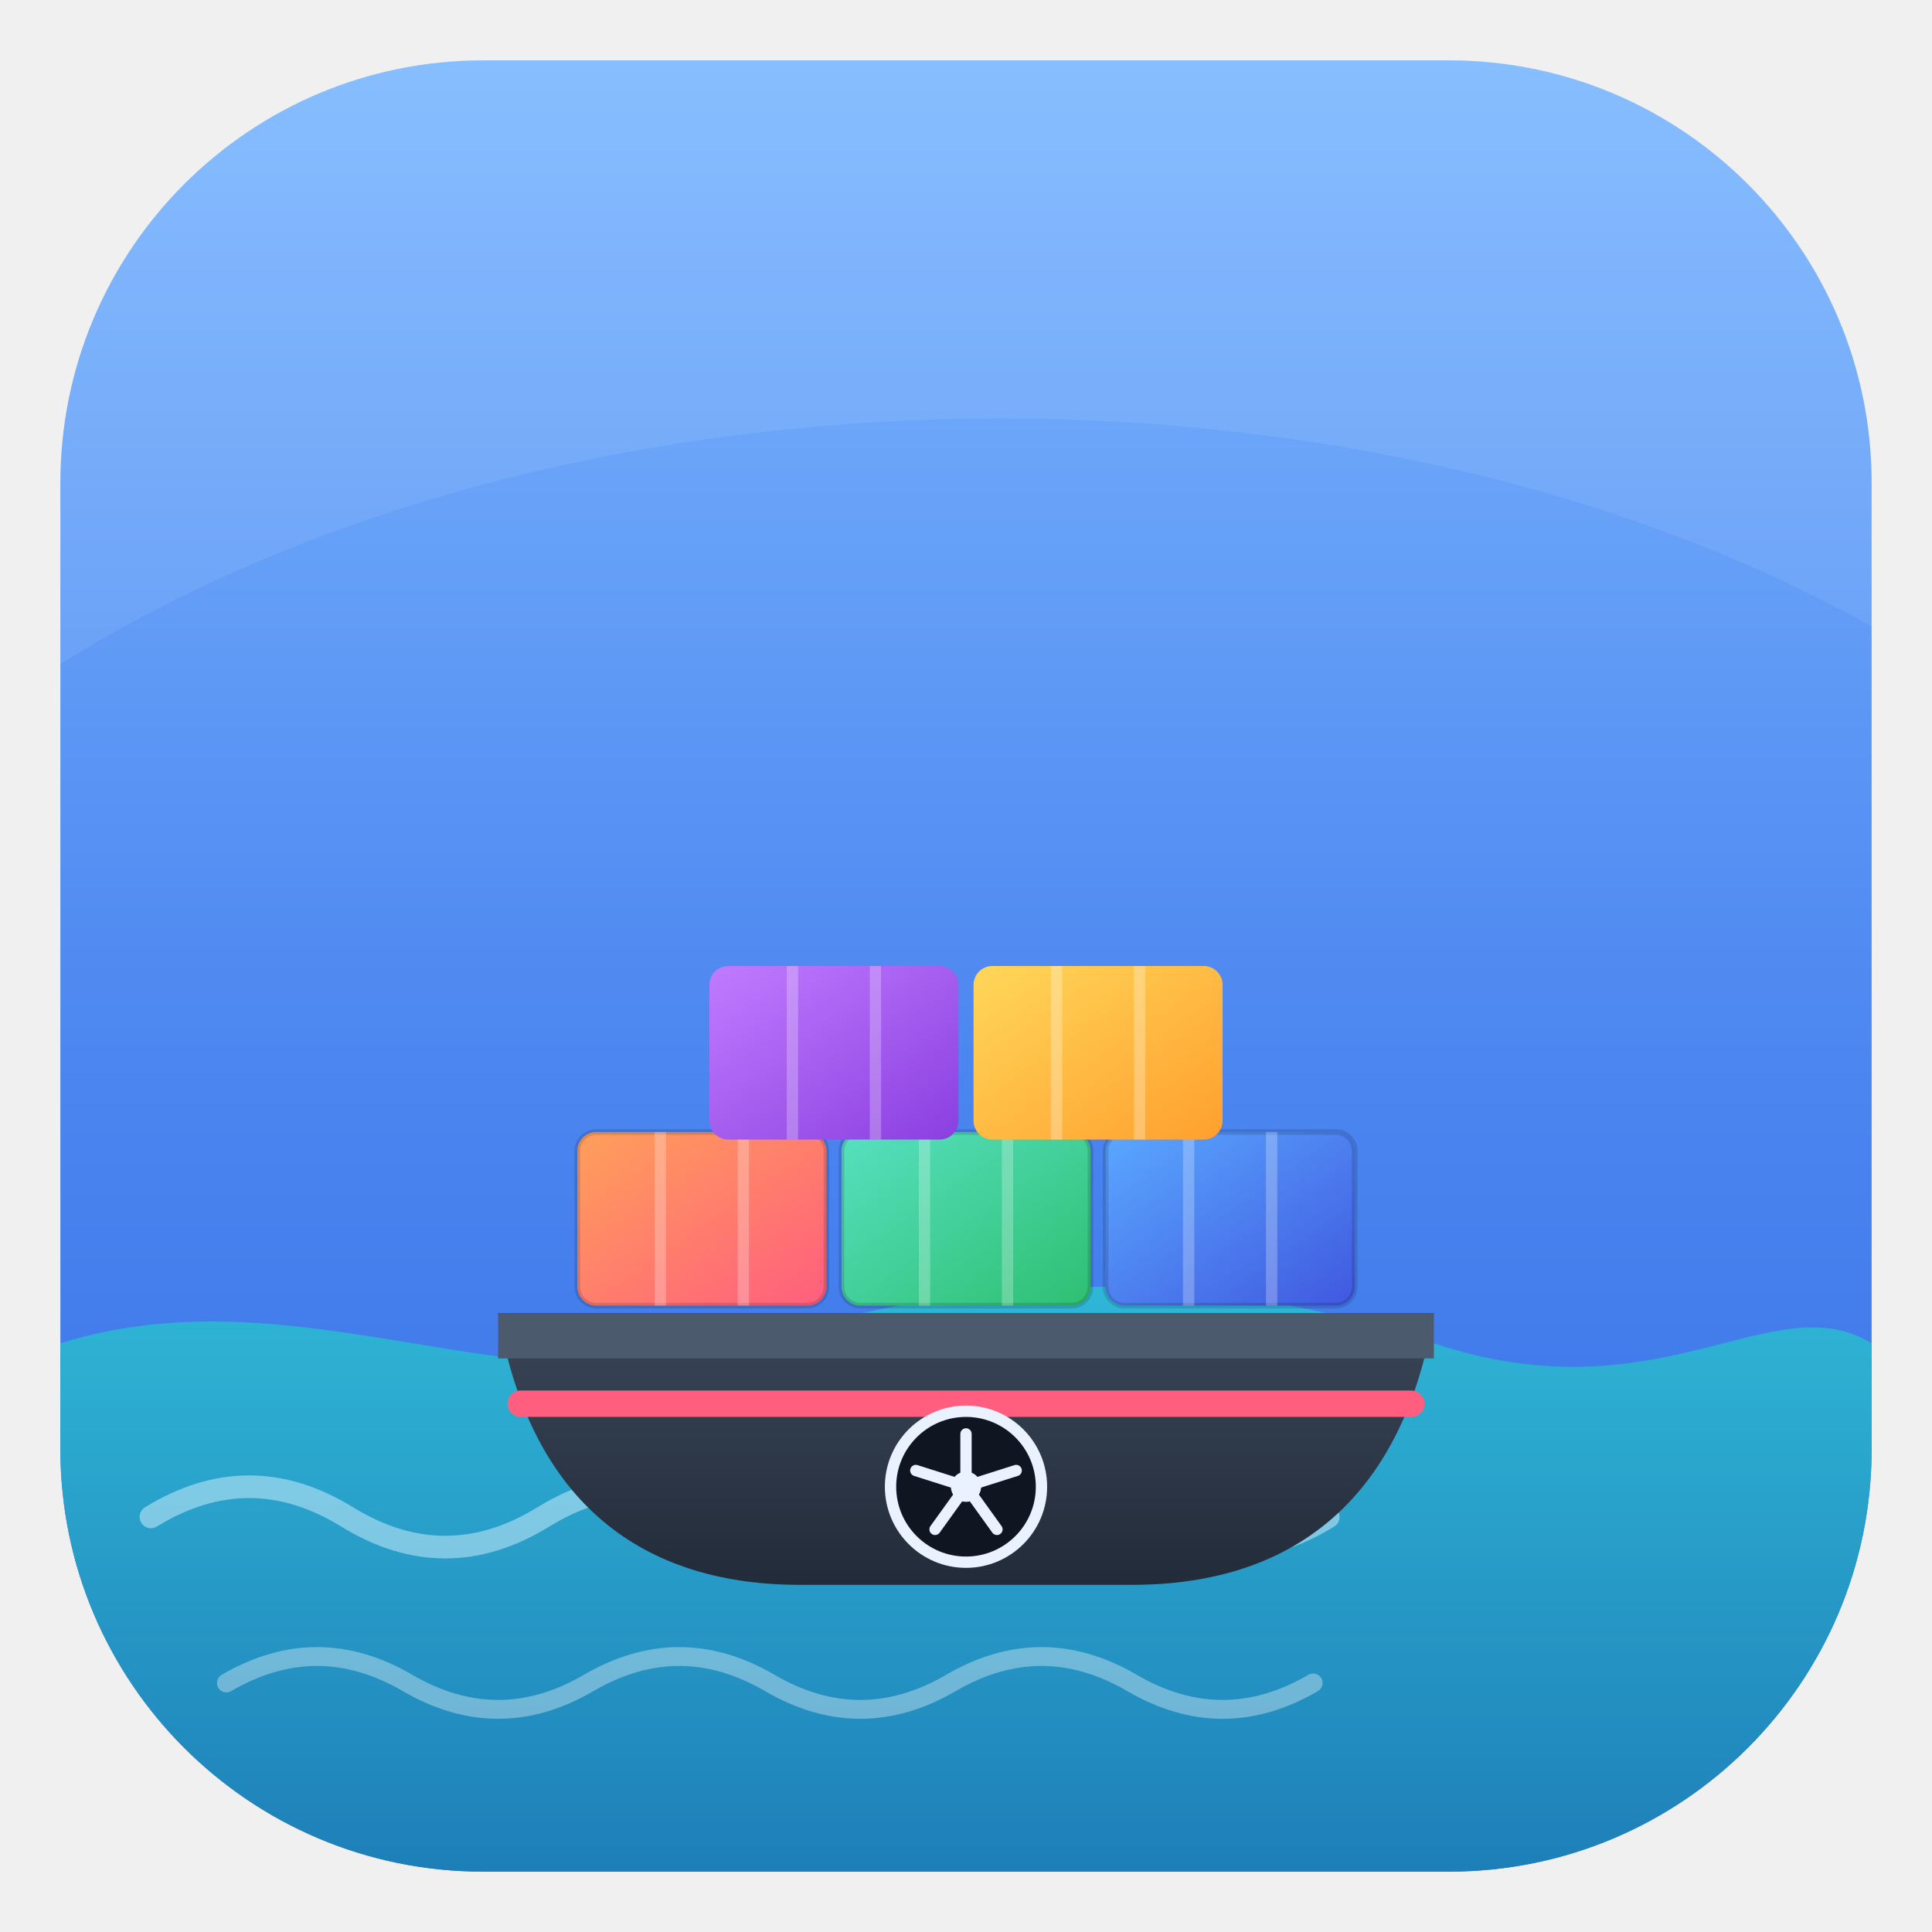
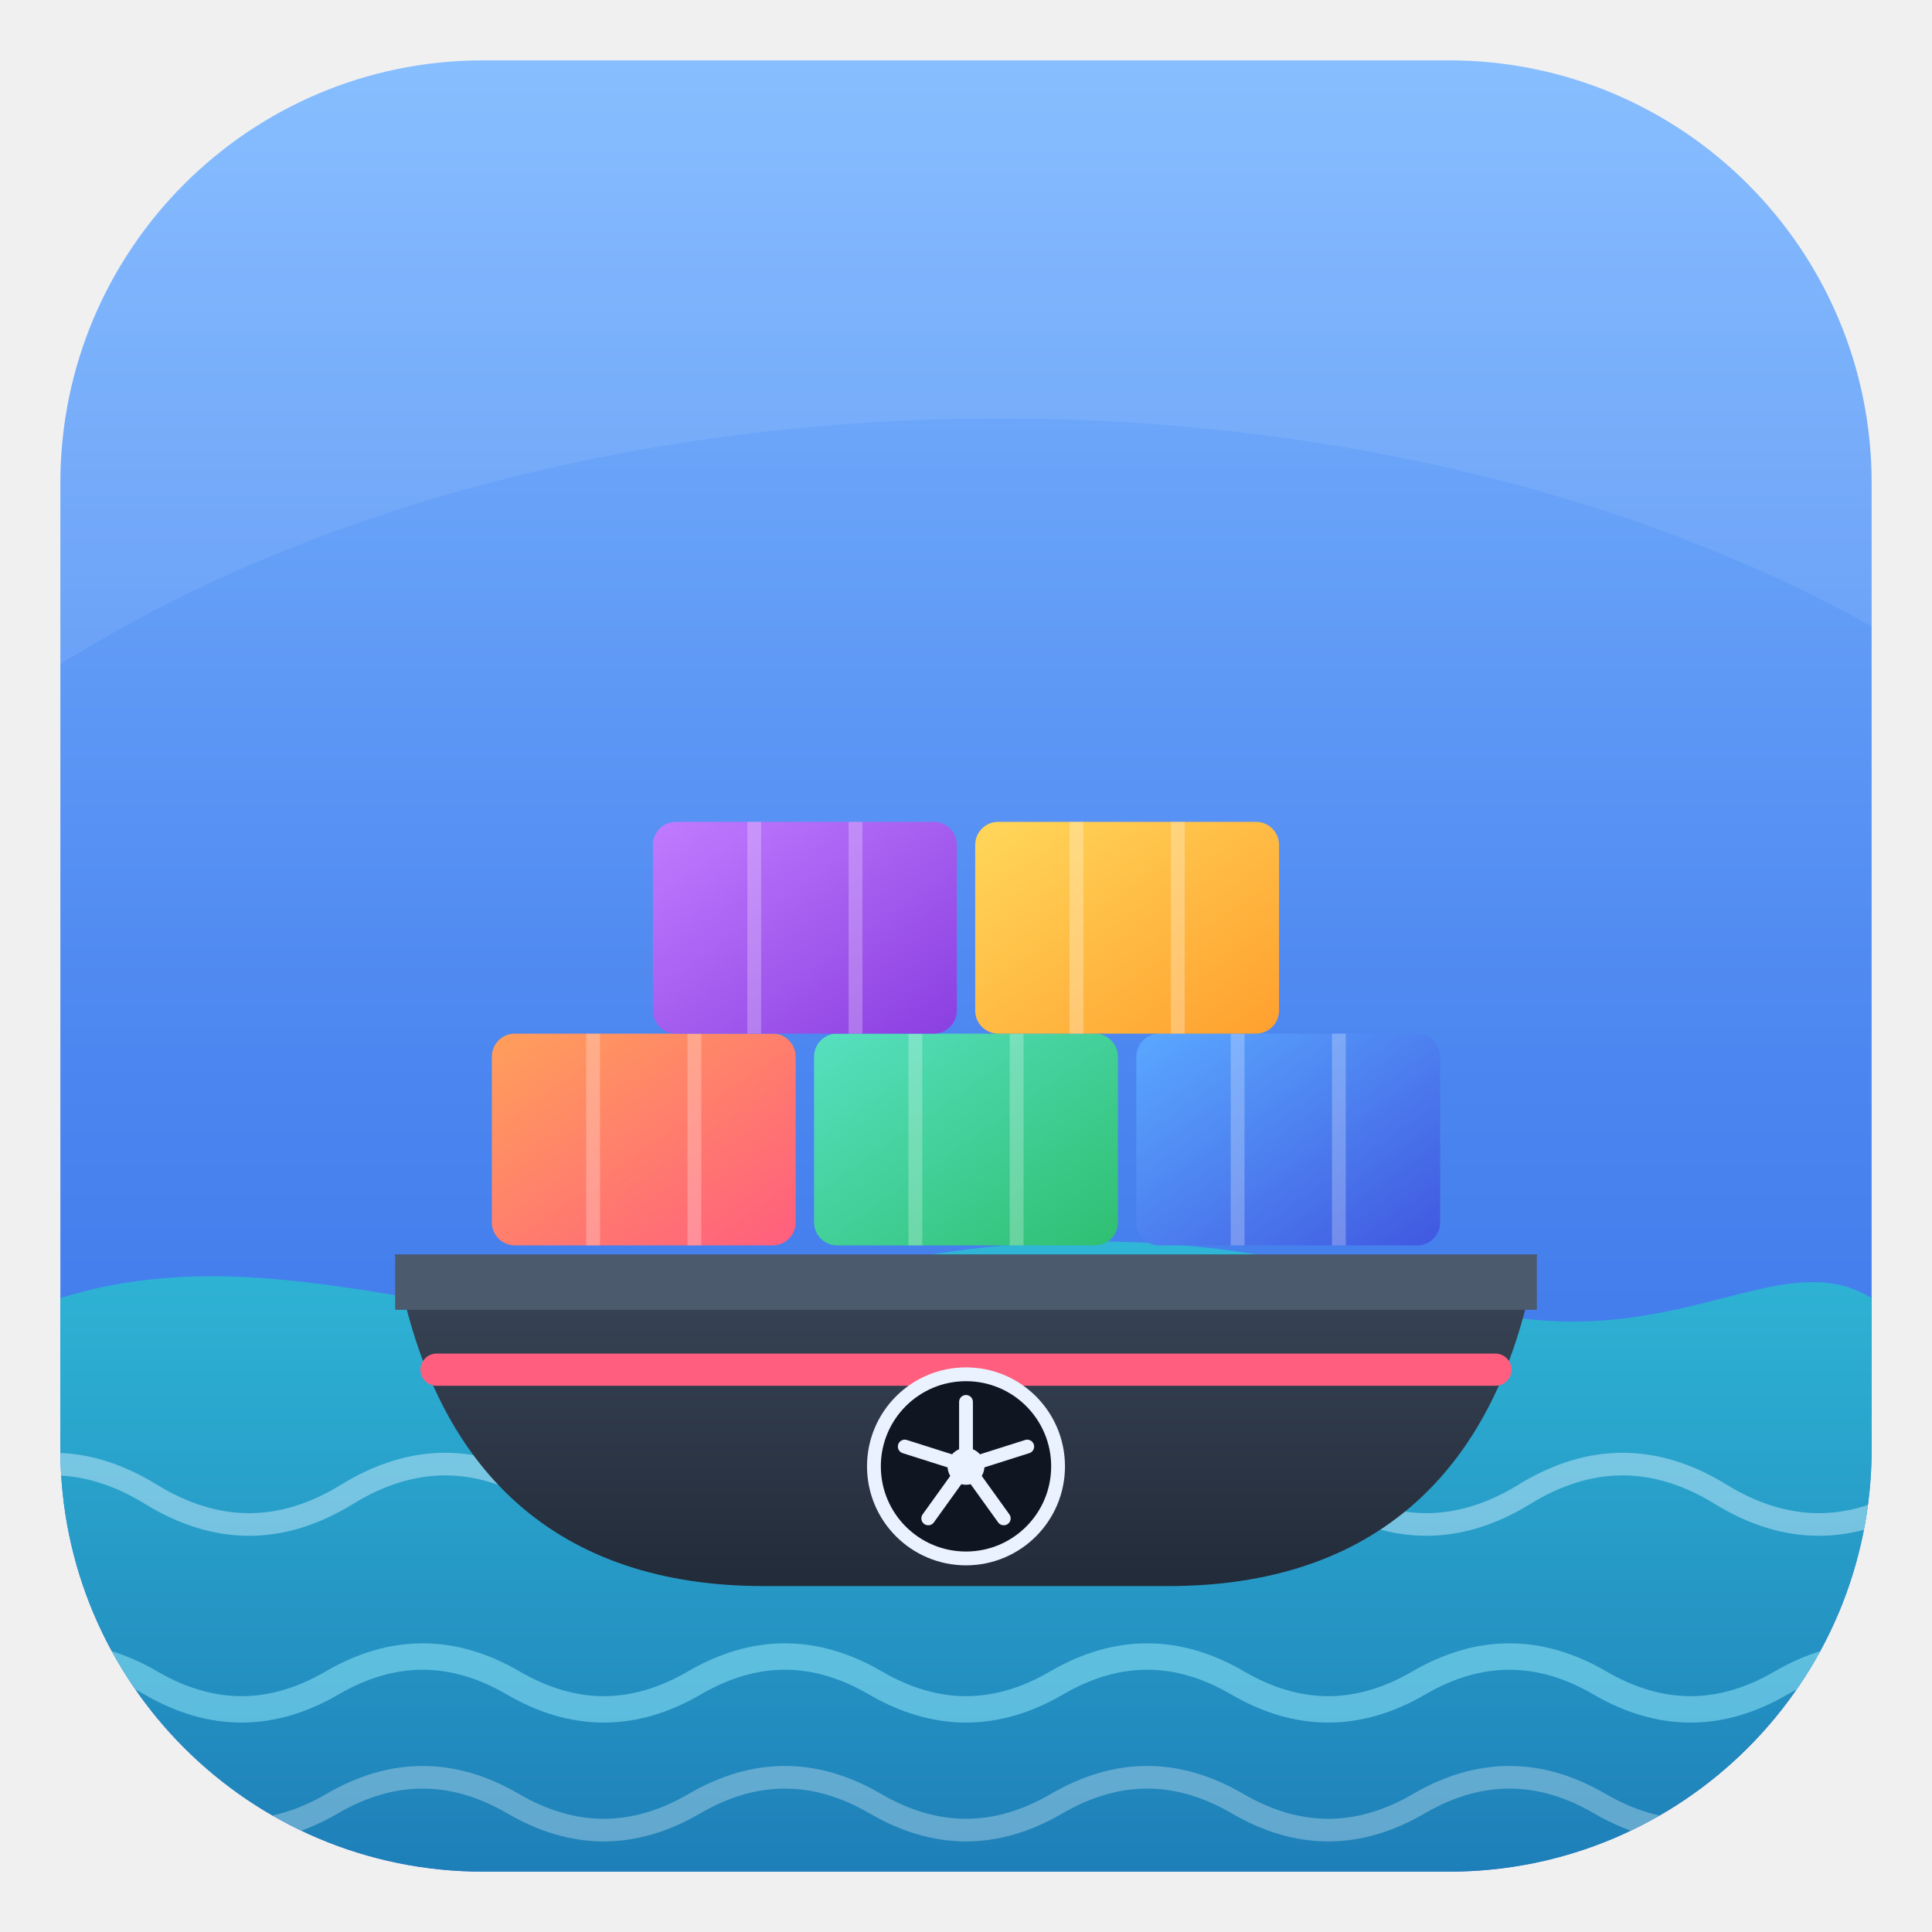
- <svg xmlns="http://www.w3.org/2000/svg" width="512" height="512" viewBox="0 0 512 512" fill="none" role="img" aria-label="ferry logo">
+ <svg xmlns="http://www.w3.org/2000/svg" width="512" height="512" viewBox="0 0 512 512" role="img" aria-label="ferry">
  <defs>
-     <linearGradient id="sky" x1="0" y1="0" x2="0" y2="1">
+     <linearGradient id="f-sky" x1="0" y1="0" x2="0" y2="1">
      <stop offset="0" stop-color="#7DB8FF" />
-       <stop offset="0.55" stop-color="#4C86F0" />
+       <stop offset=".55" stop-color="#4C86F0" />
      <stop offset="1" stop-color="#326CE5" />
    </linearGradient>
-     <linearGradient id="water" x1="0" y1="0" x2="0" y2="1">
+     <linearGradient id="f-water" x1="0" y1="0" x2="0" y2="1">
      <stop offset="0" stop-color="#2FB6D6" />
      <stop offset="1" stop-color="#1E7FB8" />
    </linearGradient>
-     <linearGradient id="hull" x1="0" y1="0" x2="0" y2="1">
+     <linearGradient id="f-hull" x1="0" y1="0" x2="0" y2="1">
      <stop offset="0" stop-color="#3A4658" />
      <stop offset="1" stop-color="#222B39" />
    </linearGradient>
-     <linearGradient id="cOrange" x1="0" y1="0" x2="1" y2="1">
+     <linearGradient id="f-c1" x1="0" y1="0" x2="1" y2="1">
      <stop offset="0" stop-color="#FF9F5A" />
      <stop offset="1" stop-color="#FF5E7E" />
    </linearGradient>
-     <linearGradient id="cTeal" x1="0" y1="0" x2="1" y2="1">
+     <linearGradient id="f-c2" x1="0" y1="0" x2="1" y2="1">
      <stop offset="0" stop-color="#57E0C0" />
      <stop offset="1" stop-color="#2FBF71" />
    </linearGradient>
-     <linearGradient id="cBlue" x1="0" y1="0" x2="1" y2="1">
+     <linearGradient id="f-c3" x1="0" y1="0" x2="1" y2="1">
      <stop offset="0" stop-color="#5AA8FF" />
      <stop offset="1" stop-color="#4058E0" />
    </linearGradient>
-     <linearGradient id="cPurple" x1="0" y1="0" x2="1" y2="1">
+     <linearGradient id="f-c4" x1="0" y1="0" x2="1" y2="1">
      <stop offset="0" stop-color="#C07BFF" />
      <stop offset="1" stop-color="#8A3FE0" />
    </linearGradient>
-     <linearGradient id="cYellow" x1="0" y1="0" x2="1" y2="1">
+     <linearGradient id="f-c5" x1="0" y1="0" x2="1" y2="1">
      <stop offset="0" stop-color="#FFD75A" />
      <stop offset="1" stop-color="#FF9F2E" />
    </linearGradient>
-     <clipPath id="squircle">
+     <clipPath id="f-tile">
      <rect x="16" y="16" width="480" height="480" rx="112" ry="112" />
    </clipPath>
  </defs>
-   <g clip-path="url(#squircle)">
-     <rect x="16" y="16" width="480" height="480" fill="url(#sky)" />
-     <path d="M16 356              C 80 336, 140 376, 200 356              S 320 336, 380 356              S 470 340, 496 356              L 496 496 L 16 496 Z" fill="url(#water)" />
-     <path d="M40 402 q 26 -16 52 0 t 52 0 t 52 0 t 52 0 t 52 0 t 52 0" stroke="#D6F3FF" stroke-opacity="0.5" stroke-width="6" fill="none" stroke-linecap="round" />
-     <path d="M60 446 q 24 -14 48 0 t 48 0 t 48 0 t 48 0 t 48 0 t 48 0" stroke="#FFFFFF" stroke-opacity="0.35" stroke-width="5" fill="none" stroke-linecap="round" />
-     <g>
-       <g stroke="#00000022" stroke-width="1.5">
-         <g>
-           <rect x="153" y="300" width="66" height="46" rx="5" fill="url(#cOrange)" />
-           <path d="M175 300 V346 M197 300 V346" stroke="#ffffff" stroke-opacity="0.25" stroke-width="3" />
-         </g>
-         <g>
-           <rect x="223" y="300" width="66" height="46" rx="5" fill="url(#cTeal)" />
-           <path d="M245 300 V346 M267 300 V346" stroke="#ffffff" stroke-opacity="0.25" stroke-width="3" />
-         </g>
-         <g>
-           <rect x="293" y="300" width="66" height="46" rx="5" fill="url(#cBlue)" />
-           <path d="M315 300 V346 M337 300 V346" stroke="#ffffff" stroke-opacity="0.25" stroke-width="3" />
-         </g>
+   <g clip-path="url(#f-tile)">
+     <rect x="16" y="16" width="480" height="480" fill="url(#f-sky)" />
+     <path d="M16 344C80 324 140 364 200 344s120-20 180 0 90-16 116 0v152H16Z" fill="url(#f-water)" />
+     <path d="M-12 396q26-16 52 0t52 0t52 0t52 0t52 0t52 0t52 0t52 0t52 0t52 0t52 0" fill="none" stroke="#D6F3FF" stroke-opacity=".45" stroke-width="6" stroke-linecap="round" />
+     <g transform="translate(256 352) scale(1.22) translate(-256 -364)">
+       <g>
+         <rect x="153" y="300" width="66" height="46" rx="5" fill="url(#f-c1)" />
+         <path d="M175 300v46M197 300v46" stroke="#fff" stroke-opacity=".25" stroke-width="3" />
      </g>
      <g>
-         <g>
-           <rect x="188" y="256" width="66" height="46" rx="5" fill="url(#cPurple)" />
-           <path d="M210 256 V302 M232 256 V302" stroke="#ffffff" stroke-opacity="0.25" stroke-width="3" />
-         </g>
-         <g>
-           <rect x="258" y="256" width="66" height="46" rx="5" fill="url(#cYellow)" />
-           <path d="M280 256 V302 M302 256 V302" stroke="#ffffff" stroke-opacity="0.28" stroke-width="3" />
-         </g>
+         <rect x="223" y="300" width="66" height="46" rx="5" fill="url(#f-c2)" />
+         <path d="M245 300v46M267 300v46" stroke="#fff" stroke-opacity=".25" stroke-width="3" />
      </g>
-       <path d="M132 348                L 380 348                C 372 396, 344 420, 300 420                L 212 420                C 168 420, 140 396, 132 348 Z" fill="url(#hull)" />
+       <g>
+         <rect x="293" y="300" width="66" height="46" rx="5" fill="url(#f-c3)" />
+         <path d="M315 300v46M337 300v46" stroke="#fff" stroke-opacity=".25" stroke-width="3" />
+       </g>
+       <g>
+         <rect x="188" y="254" width="66" height="46" rx="5" fill="url(#f-c4)" />
+         <path d="M210 254v46M232 254v46" stroke="#fff" stroke-opacity=".25" stroke-width="3" />
+       </g>
+       <g>
+         <rect x="258" y="254" width="66" height="46" rx="5" fill="url(#f-c5)" />
+         <path d="M280 254v46M302 254v46" stroke="#fff" stroke-opacity=".28" stroke-width="3" />
+       </g>
+       <path d="M132 348h248c-8 48-36 72-80 72h-88c-44 0-72-24-80-72Z" fill="url(#f-hull)" />
      <rect x="132" y="348" width="248" height="12" fill="#4C5A6E" />
-       <path d="M138 372 L 374 372" stroke="#FF5E7E" stroke-width="7" stroke-linecap="round" />
+       <path d="M141 373h230" stroke="#FF5E7E" stroke-width="7" stroke-linecap="round" />
      <g transform="translate(256 394)">
        <circle r="20" fill="#0F1622" />
        <circle r="20" fill="none" stroke="#EAF2FF" stroke-width="3" />
        <g stroke="#EAF2FF" stroke-width="3" stroke-linecap="round">
-           <line x1="0" y1="-14" x2="0" y2="-3" />
-           <line x1="13.3" y1="-4.3" x2="2.9" y2="-1" />
-           <line x1="8.2" y1="11.3" x2="1.8" y2="2.4" />
-           <line x1="-8.2" y1="11.3" x2="-1.8" y2="2.4" />
-           <line x1="-13.3" y1="-4.3" x2="-2.9" y2="-1" />
+           <path d="M0-14V-3M13.3-4.3 2.9-1M8.2 11.3 1.8 2.4M-8.2 11.3-1.8 2.4M-13.3-4.3-2.9-1" />
        </g>
        <circle r="4" fill="#EAF2FF" />
      </g>
    </g>
-     <path d="M16 16 h480 v150 C 360 90, 150 92, 16 176 Z" fill="#ffffff" fill-opacity="0.08" />
+     <path d="M-8 446q24-14 48 0t48 0t48 0t48 0t48 0t48 0t48 0t48 0t48 0t48 0t48 0" fill="none" stroke="#8FE3F5" stroke-opacity=".55" stroke-width="7" stroke-linecap="round" />
+     <path d="M-8 478q24-14 48 0t48 0t48 0t48 0t48 0t48 0t48 0t48 0t48 0t48 0t48 0" fill="none" stroke="#FFFFFF" stroke-opacity=".3" stroke-width="6" stroke-linecap="round" />
+     <path d="M16 16h480v150C360 90 150 92 16 176Z" fill="#fff" fill-opacity=".08" />
  </g>
</svg>
